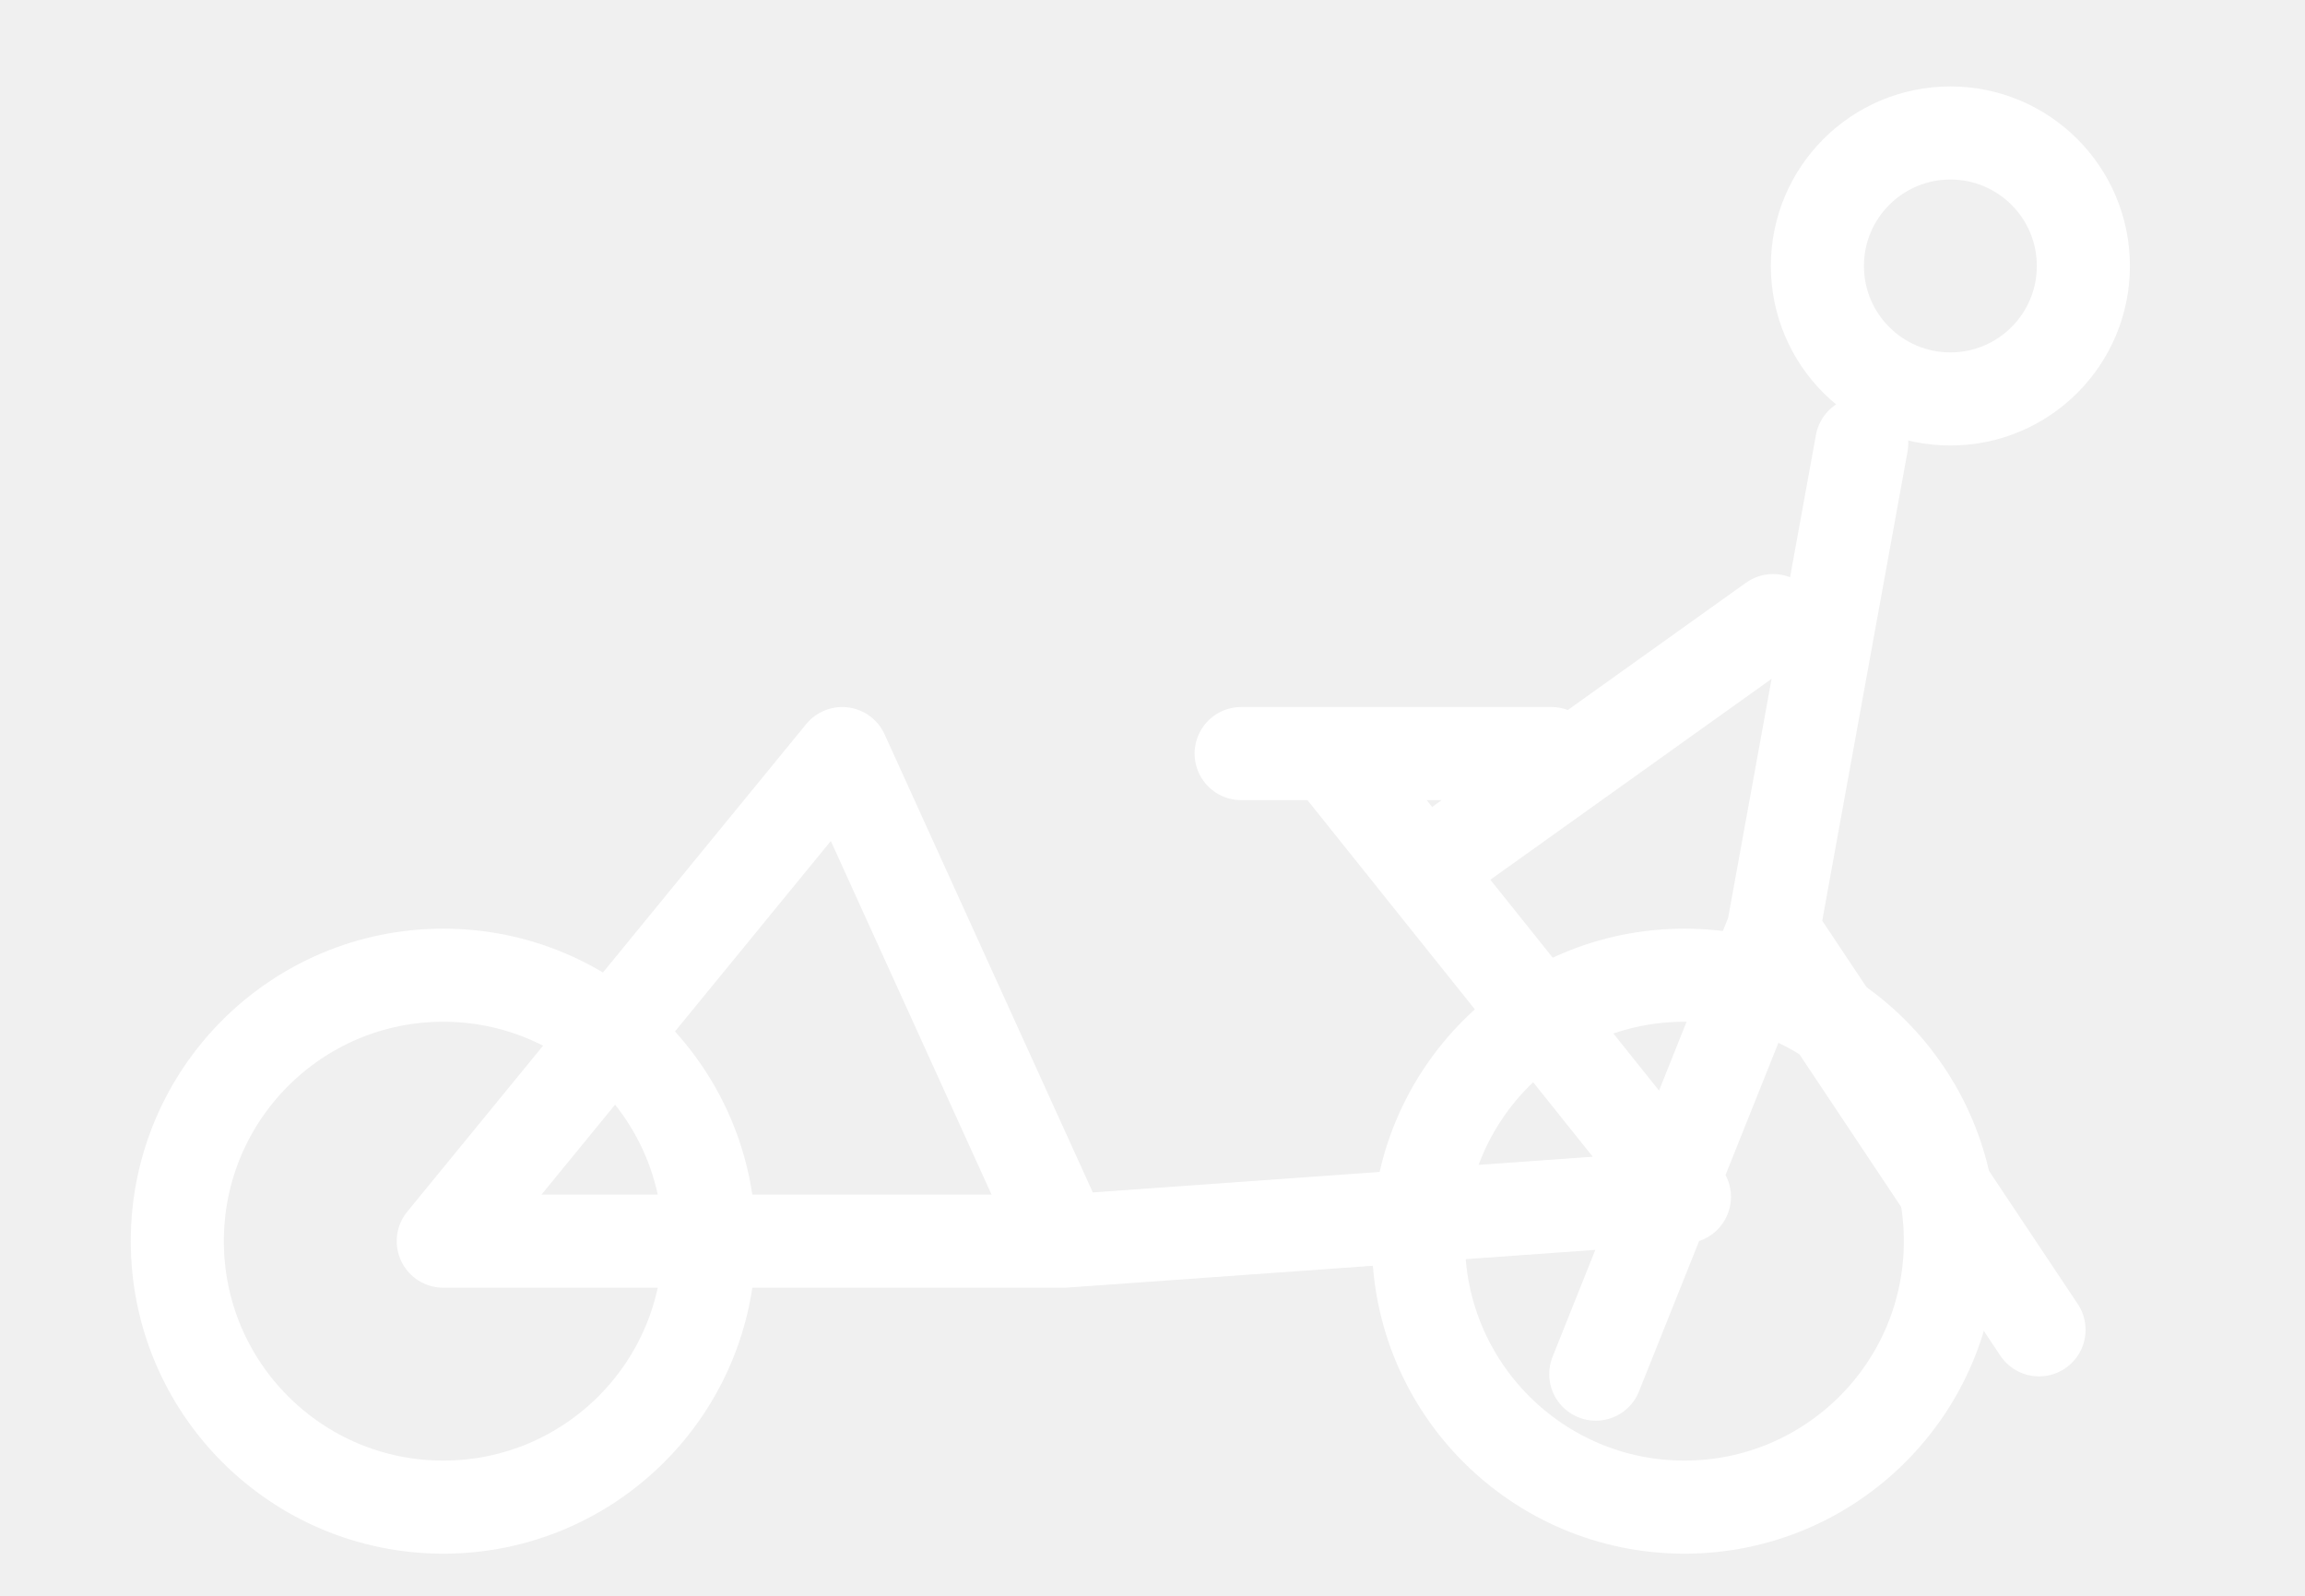
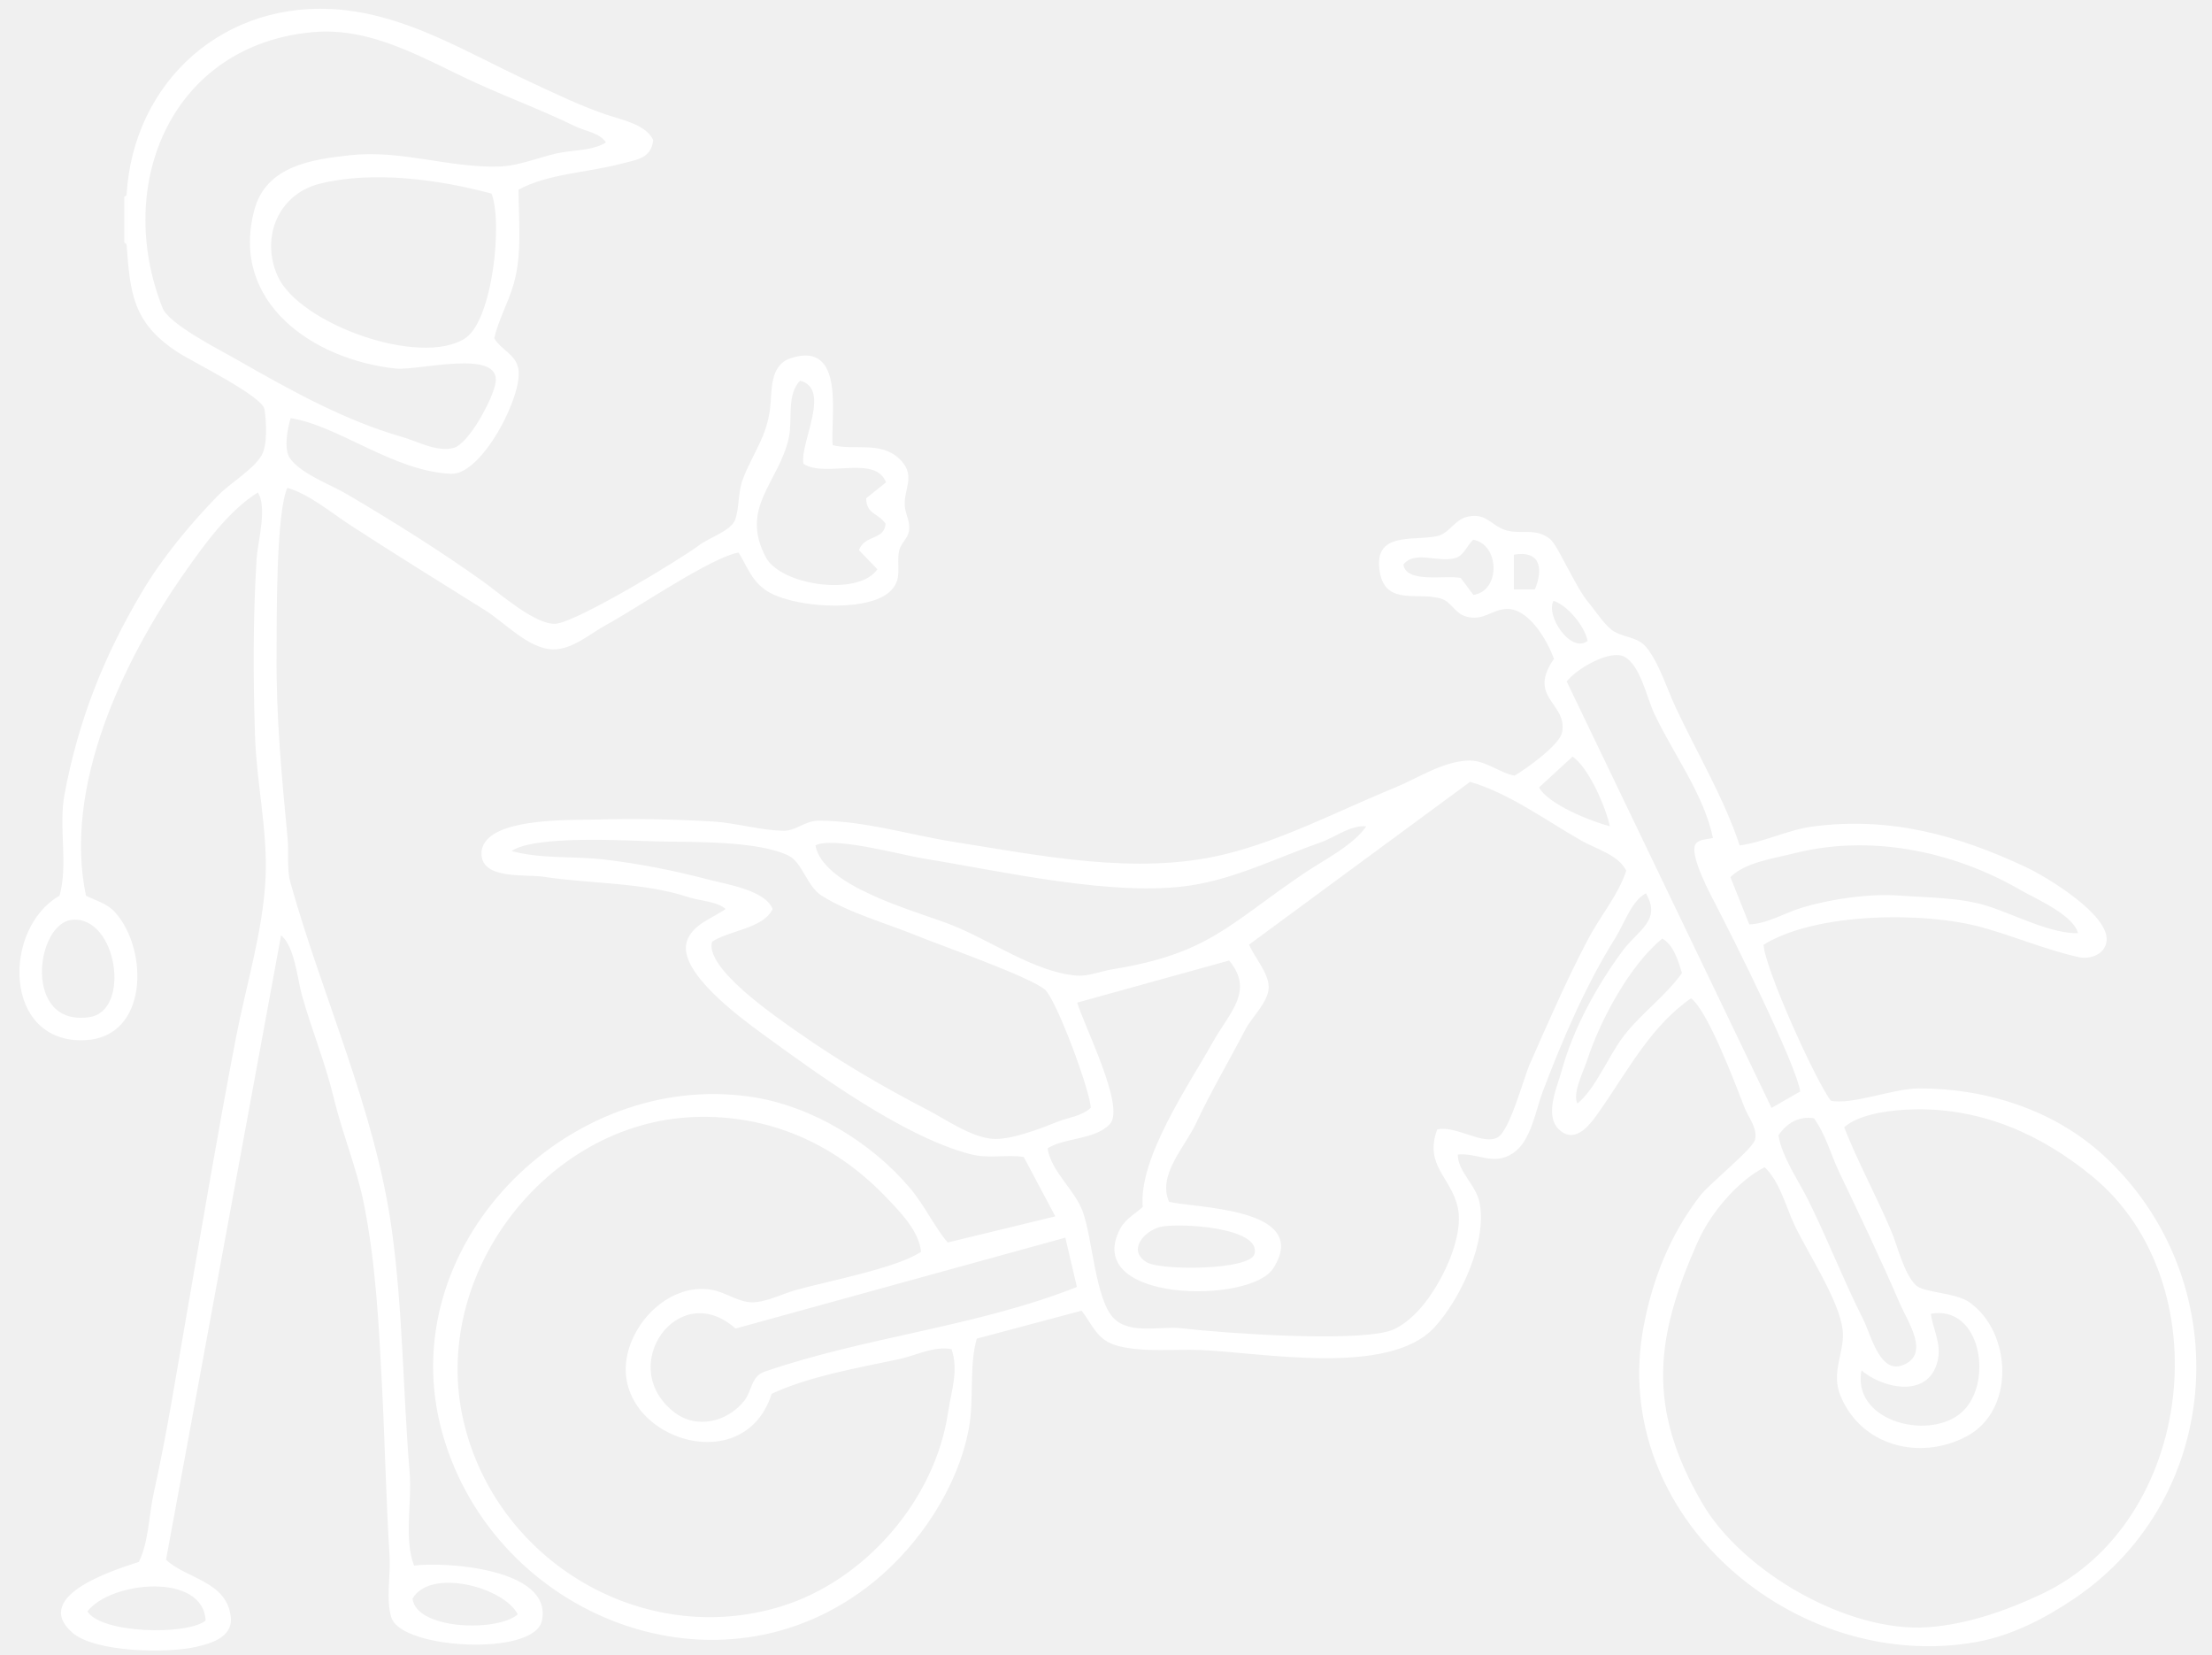
- <svg xmlns="http://www.w3.org/2000/svg" viewBox="0 0 52 36">
-   <g fill="none" stroke="#fff" stroke-width="2.1" stroke-linecap="round" stroke-linejoin="round">
-     <circle cx="10" cy="28" r="6" />
-     <circle cx="38" cy="28" r="6" />
-     <circle cx="44" cy="6" r="3" />
-     <path d="m42 10-2 11m0-7-7 5m7 2-4 10m4-10 6 9M10 28h14l-5-11zm14 0 14-1-8-10m-2 0h7" />
-   </g>
+ <svg xmlns="http://www.w3.org/2000/svg" viewBox="0 0 345 258" width="345" height="258">
+   <path d="M19.86 38C19.86 35.5 19.86 33 19.86 30.5C20.86 12.67 35.21 -0.11 53.27 1.65C63.64 2.67 72.55 8.16 81.79 12.49C85.82 14.38 90.12 16.47 94.31 17.92C96.69 18.75 100.59 19.44 101.75 21.85C101.46 24.7 99.07 24.81 96.72 25.44C91.64 26.79 85.4 26.95 80.75 29.5C80.76 34.32 81.35 39.53 80 44.23C79.19 47.09 77.57 49.94 76.96 52.75C77.95 54.61 80.32 55.26 80.73 57.54C81.46 61.6 75.07 73.94 70.37 73.75C61.42 73.4 52.79 66.19 45.25 65.06C44.73 66.67 44.05 70.08 45.16 71.59C46.97 74.05 51.5 75.66 54.09 77.19C61.26 81.41 68.62 86.01 75.38 90.85C77.91 92.66 83.52 97.65 86.71 97.38C90.03 97.1 106.06 87.42 109.27 85.01C110.69 83.95 114.14 82.84 114.77 81.1C115.47 79.12 115.2 76.77 115.98 74.75C117.55 70.66 119.75 68.14 120.25 63.54C120.54 60.95 120.16 57.07 123.29 56C131.94 53.06 129.31 65.55 129.75 69.51C133.2 70.43 137.25 68.87 140.16 71.61C142.77 74.07 140.9 75.97 140.98 78.75C141.02 80.15 141.88 81.27 141.65 82.75C141.46 83.95 140.37 84.68 140.12 85.81C139.6 88.24 140.83 90.37 138.54 92.3C134.84 95.42 123.24 94.62 119.39 91.85C117.19 90.27 116.59 88.11 115.25 86.02C111.06 86.65 99.15 94.81 94.54 97.3C92 98.67 89.25 101.18 86.25 101.13C82.5 101.07 78.76 96.93 75.7 95.03C68.72 90.68 61.77 86.36 54.86 81.88C51.82 79.92 48.22 76.86 44.75 75.92C42.88 79.65 43.04 97.19 43.01 102.25C42.94 111.87 43.82 121.18 44.73 130.73C44.94 132.95 44.58 135.49 45.17 137.63C50.18 155.52 58.41 173.17 60.98 191.75C62.72 204.35 62.72 217.02 63.77 229.66C64.15 234.14 62.82 240.09 64.5 244.25C69.13 243.61 86.11 244.62 84.4 252.68C83.24 258.15 62.64 257.03 61.15 252.15C60.29 249.34 61.06 245.68 60.89 242.75C60.34 233.85 60.16 224.92 59.7 216C59.21 206.47 58.74 197.13 56.9 187.78C55.79 182.15 53.51 176.72 52.17 171.15C50.87 165.71 48.72 160.53 47.21 155.14C46.48 152.52 46.04 147.19 43.75 145.63C37.75 178.17 31.76 210.71 25.76 243.25C28.91 246.3 35.39 246.62 35.88 252.27C36.14 255.28 32.67 256.2 30.41 256.7C26.04 257.67 14.86 257.55 11.34 254.46C4.91 248.82 18.5 244.71 21.75 243.65C23.35 240.37 23.33 236.29 24.11 232.78C26.12 223.76 27.58 214.47 29.17 205.35C31.7 190.82 34.14 176.24 36.94 161.75C38.51 153.64 41.19 145.03 41.55 136.75C41.86 129.44 40.14 122.06 39.9 114.75C39.6 105.62 39.58 96.37 40.14 87.25C40.31 84.43 41.92 78.96 40.25 76.62C35.6 79.46 31.67 84.96 28.59 89.36C19.09 102.91 9.68 122.67 13.3 139.75C14.92 140.56 16.64 140.97 17.88 142.36C23.04 148.15 23.02 161.63 13.25 162.07C0.54 162.64 0.5 144.76 9.39 139.75C10.81 134.78 9.22 128.98 10.19 123.85C12.36 112.34 16.24 102.51 22.21 92.44C25.44 86.99 29.69 81.88 34.09 77.36C36.03 75.36 39.46 73.43 40.88 71.12C41.89 69.49 41.67 65.62 41.37 63.78C41.01 61.61 29.99 56.3 27.57 54.68C20.86 50.18 20.42 45.77 19.86 38ZM94.69 22.25C93.7 20.6 91.45 20.4 89.7 19.55C84.69 17.11 79.45 15.16 74.38 12.85C66.26 9.15 58.16 4.04 48.75 4.89C26.82 6.88 17.51 28.51 25.24 48.08C26.25 50.64 34.14 54.62 36.67 56.07C44.85 60.73 53.49 65.62 62.59 68.22C65.08 68.93 68.05 70.64 70.73 69.98C73.24 69.36 77.05 62.12 77.42 59.7C78.28 54.1 65.24 57.72 61.72 57.34C48.92 55.98 35.91 47.08 39.81 32.7C41.65 25.93 48.79 24.96 54.71 24.32C62.52 23.47 70 26.3 77.75 26.1C80.81 26.02 83.82 24.75 86.77 24.06C89.33 23.47 92.49 23.69 94.69 22.25ZM76.75 30.08C68.58 27.88 58.14 26.43 49.79 28.54C43.38 30.16 40.43 36.92 43.19 43.1C46.56 50.63 65.59 57.45 72.62 52.85C77 49.99 78.57 34.45 76.75 30.08ZM124.75 59.23C122.51 61.38 123.52 65.44 122.91 68.22C121.38 75.19 115.18 79.06 119.32 86.93C121.72 91.49 134.16 93.21 137 88.75C136.04 87.75 135.08 86.75 134.11 85.75C135.03 83.44 138.03 84.4 138.25 81.63C137.07 79.85 135.29 80.18 135.22 77.75C136.26 76.92 137.3 76.08 138.34 75.25C136.68 70.67 128.89 74.41 125.43 72.25C124.85 69.08 129.95 60.45 124.75 59.23ZM271.25 131.97C275.18 131.44 278.83 129.52 282.75 129C294.74 127.43 305.23 130.31 315.92 135.32C319.16 136.84 328.9 142.72 328.43 146.73C328.2 148.73 325.94 149.51 324.22 149.12C319.16 147.99 314.24 145.89 309.25 144.5C300.17 141.97 283.08 142.12 274.93 147.25C275.05 150.88 283.07 168.62 285.48 171.75C288.87 172.47 295.22 169.86 299.25 169.84C309.65 169.8 320.27 173.15 328 180.26C348.78 199.37 347 233.28 323.41 249.19C318.88 252.25 313.7 254.93 308.23 255.91C280.14 260.95 250.86 236.36 256.49 206.75C257.9 199.34 260.65 192.53 265.26 186.52C266.71 184.64 273.55 179.2 273.86 177.71C274.26 175.81 272.83 174.27 272.19 172.61C270.82 169.1 266.42 157.33 263.75 155.51C257.38 159.86 253.71 167.01 249.4 173.14C248.1 174.99 245.77 178.44 243.23 176.02C240.95 173.85 243.03 169.43 243.71 166.93C245.48 160.46 249.16 153.77 253.14 148.38C255.6 145.04 259.41 143.56 256.75 139.13C254.35 140.34 253.26 143.9 251.86 146.14C247.21 153.55 243.57 162.07 240.47 170.24C239.37 173.17 238.68 177.84 235.94 179.69C232.9 181.75 230.46 179.54 227.25 179.91C227.15 182.73 230.14 184.77 230.67 187.68C231.77 193.7 227.7 202.47 223.63 206.89C216.57 214.55 196.89 210.77 187.25 210.38C183.13 210.21 178.47 210.78 174.45 209.76C171.16 208.93 170.58 206.59 168.75 204.23C163.25 205.7 157.75 207.16 152.25 208.63C150.98 212.84 151.83 218.24 150.98 222.75C149.28 231.83 143.36 240.71 136.26 246.51C112.34 266 77.29 252.1 69.17 223.63C60.88 194.55 88.54 166.85 117.21 171.16C126.51 172.56 135.85 178.22 141.86 185.37C144.09 188.01 145.56 191.25 147.75 193.88C153.43 192.5 159.1 191.13 164.78 189.75C163.1 186.6 161.43 183.44 159.75 180.29C156.9 179.84 154.3 180.61 151.35 179.84C140.93 177.12 127.57 167.37 118.79 160.96C115.54 158.58 105.87 151.48 107.23 146.9C108.04 144.2 111.29 143.27 113.37 141.75C111.96 140.39 109.36 140.41 107.44 139.78C100.2 137.4 92.24 137.74 84.75 136.58C82.09 136.17 75.35 137.05 75.22 133.23C75.03 127.5 89.12 128.03 92.75 127.92C98.88 127.74 105.07 127.87 111.19 128.22C114.84 128.44 118.65 129.63 122.25 129.66C124.22 129.68 125.58 128.08 127.75 128.09C134.91 128.12 141.77 130.29 148.77 131.4C162.32 133.54 177.14 136.61 190.72 133.41C199.85 131.26 209.04 126.42 217.67 122.9C221.26 121.43 224.83 118.96 228.86 118.72C231.6 118.56 233.72 120.62 236.25 121.08C238.07 119.99 243.43 116.25 243.78 114.13C244.55 109.49 238.26 108.78 242.51 102.75C241.42 99.74 238.42 94.5 234.75 94.84C232.49 95.05 231.28 96.71 228.75 96.03C227.04 95.58 226.48 93.83 224.98 93.29C221.44 92.02 216.28 94.46 215.34 89.25C214.21 83 220.24 84.49 224.04 83.75C226.12 83.35 226.86 81.17 228.88 80.7C231.81 80.01 232.52 82.13 234.88 82.81C237.31 83.51 239.38 82.38 241.64 84.11C242.88 85.05 245.54 91.53 247.69 94.07C248.78 95.35 250.27 97.76 251.69 98.58C253.58 99.67 255.49 99.35 256.94 101.33C258.81 103.88 259.93 107.59 261.29 110.47C264.66 117.66 268.77 124.47 271.25 131.97ZM229.75 84.02C228.86 84.73 228.26 86.42 227.14 86.83C224.5 87.78 220.61 85.53 218.75 88C219.18 91.17 225.28 89.77 227.75 90.23C228.42 91.12 229.08 92.01 229.75 92.9C234.25 92.32 234.1 84.77 229.75 84.02ZM235.99 86.38C235.99 88.26 235.99 90.14 235.99 92.02C237.15 92.02 238.32 92.02 239.48 92.02C240.94 88.57 240.31 85.6 235.99 86.38ZM242.25 93.53C240.73 95.84 244.93 102.25 247.75 100C247.35 97.63 244.52 94.2 242.25 93.53ZM267.31 130.75C265.92 123.86 261.06 117.48 258.1 111.16C256.95 108.71 255.97 103.71 253.44 102.31C251.09 101.01 245.61 104.31 244.21 106.25C254.89 128.48 265.57 150.7 276.25 172.93C277.81 172.04 279.36 171.14 280.92 170.25C280.28 165.93 270.45 146.27 267.89 141.35C267.07 139.78 263.23 132.72 264.73 131.48C265.37 130.94 266.54 130.99 267.31 130.75ZM245.25 117.82C243.46 119.46 241.68 121.11 239.89 122.75C241.21 125.48 248.26 128.28 251.25 129C250.65 125.95 247.83 119.43 245.25 117.82ZM229.25 121.78C217.72 130.27 206.19 138.76 194.66 147.25C195.47 149.26 197.69 151.64 197.75 153.85C197.82 156.07 195.14 158.53 194.17 160.39C191.61 165.32 188.76 170.12 186.4 175.16C184.69 178.8 180.29 183.28 182.25 187.49C186.02 188.53 204.5 188.32 198.48 197.7C194.91 203.27 168.8 202.93 174.84 191.62C175.64 190.13 177.17 189.34 178.36 188.25C177.64 180.67 185.5 169.29 189.29 162.53C191.9 157.87 195.85 154.52 191.75 149.63C183.78 151.84 175.82 154.04 167.85 156.25C168.87 159.82 175.47 172.72 172.98 175.23C170.56 177.68 165.96 177.22 163.25 179C163.81 182.77 167.46 185.46 168.76 188.97C170.26 193.05 170.72 202.7 173.61 205.63C176.23 208.28 180.96 206.86 184.27 207.24C191.2 208.04 210.33 209.35 216.48 207.73C218.48 207.21 220.39 205.5 221.72 203.98C224.8 200.44 228.53 193.06 227.49 188.26C226.44 183.48 222.26 181.75 224.25 176.22C227.13 175.61 231.29 178.79 233.66 177.45C235.61 176.35 237.71 168.26 238.72 165.95C241.6 159.41 244.45 152.87 247.78 146.53C249.67 142.93 252.51 139.64 253.78 135.75C252.5 133.18 249.15 132.35 246.76 131C241.39 127.95 235.2 123.42 229.25 121.78ZM213.32 128.75C210.75 128.37 208.33 130.39 205.94 131.23C199.28 133.56 192.79 136.85 185.74 137.93C173.78 139.78 156.13 135.69 144.04 133.74C140.49 133.16 129.75 130.18 127.04 131.75C128.15 138.39 142.58 142.07 148.38 144.35C154.42 146.72 161.4 151.74 167.93 152.25C169.77 152.39 171.74 151.55 173.54 151.26C188.63 148.82 191.73 144.2 203.5 136.25C206.56 134.19 211.27 131.86 213.32 128.75ZM170.25 172.79C170.25 170.29 164.88 155.76 163.05 154.21C160.64 152.16 146.74 147.3 142.96 145.75C138.36 143.87 132.4 142.21 128.2 139.54C125.93 138.09 125.25 134.36 123 133.28C118.17 130.97 108.21 131.19 102.75 131.08C97.97 130.99 82.94 129.97 79.5 132.75C84.28 134.12 89.35 133.57 94.23 134.15C99.66 134.78 105.19 135.88 110.46 137.27C113.25 138 119.21 138.91 120.37 141.75C118.84 144.72 113.64 144.95 110.97 146.75C109.57 150.93 120.99 158.67 124.27 160.98C130.82 165.58 137.49 169.48 144.6 173.17C147.6 174.73 151.31 177.39 154.75 177.7C157.54 177.94 162.25 176.13 164.82 175.09C166.75 174.3 168.69 174.23 170.25 172.79ZM324.25 145.63C323.71 142.63 317.5 140.01 315.12 138.63C304.61 132.56 291.68 129.91 279.73 132.95C276.6 133.75 272.04 134.34 269.74 136.75C270.74 139.26 271.75 141.76 272.75 144.27C275.65 144.21 278.5 142.39 281.3 141.58C285.81 140.27 291.56 139.43 296.25 139.77C300.6 140.09 305.67 140.06 309.85 141.36C314.05 142.66 319.91 145.81 324.25 145.63ZM11.33 143.29C5.35 143.7 3.33 160.32 13.99 158.72C20.63 157.72 18.44 142.8 11.33 143.29ZM259.25 146.2C254.12 150.33 249.44 159.08 247.44 165.24C246.86 167 244.94 170.75 246 172.25C248.93 169.97 250.97 164.68 253.35 161.61C256.06 158.1 259.95 155.32 262.47 151.75C261.85 149.76 261.14 147.2 259.25 146.2ZM275.25 181.85C270.92 184.02 266.68 189.11 264.72 193.5C257.99 208.58 256.7 219.48 265.35 234.39C271.6 245.18 288.21 254.76 300.75 253.85C306.87 253.4 312.94 251.28 318.44 248.69C342.44 237.41 346.65 199.96 326.41 183.33C318.49 176.82 309.25 172.69 298.75 172.85C295.43 172.9 289.91 173.45 287.48 175.75C289.67 181.29 292.49 186.44 294.81 191.89C295.87 194.35 296.78 198.61 298.74 200.5C300.02 201.73 304.92 201.63 307.1 203.17C313.59 207.73 314.28 219.85 306.63 223.88C299.48 227.64 290.42 225.41 287.18 217.62C285.6 213.82 287.96 210.77 287.51 207.27C286.93 202.7 282.17 195.46 280.09 191.16C278.61 188.1 277.77 184.2 275.25 181.85ZM143.78 195.25C143.53 191.87 140.25 188.62 137.98 186.27C130 178.07 119.75 173.62 108.25 174.05C85 174.94 66.85 198.89 72.18 221.64C77.32 243.6 100.25 257.2 121.81 250.62C135.01 246.59 145.99 233.9 147.99 220.25C148.49 216.86 149.7 213.66 148.5 210.25C145.56 209.72 142.98 211.21 140.13 211.82C133.85 213.15 126.09 214.5 120.25 217.24C115.61 232.12 91.95 222.54 99.03 208.28C101.17 203.97 105.87 200.36 111.03 201.25C113.1 201.61 115.18 203.18 117.25 203.19C119.5 203.21 121.96 201.9 124.1 201.29C128.92 199.92 140.08 197.84 143.78 195.25ZM282.98 174.25C280.56 173.85 278.6 174.99 277.25 177C277.8 180.48 280.41 184.14 281.97 187.3C284.97 193.37 287.42 199.69 290.48 205.76C291.77 208.32 293.14 214.74 297.13 212.85C301.11 210.96 297.65 206.03 296.47 203.3C293.49 196.37 290.23 189.55 286.98 182.75C285.67 179.99 284.81 176.71 282.98 174.25ZM180.89 191.2C178.33 191.86 175.57 195.01 178.82 196.95C181 198.26 195.03 198.24 195.77 195.59C197.02 191.13 183.52 190.52 180.89 191.2ZM166.25 192.83C149.08 197.56 131.92 202.29 114.75 207.02C105.76 199.08 95.83 213 105.01 220.25C108.57 223.07 113.53 221.88 116.21 218.45C117.43 216.89 117.24 214.71 119.27 214.01C135.12 208.54 152.43 206.99 168.11 200.75C167.49 198.11 166.87 195.47 166.25 192.83ZM290.25 213.44C288.49 221.57 300.45 224.81 305.78 220.54C311.22 216.18 309.27 203.15 301.01 204.75C301.31 207.28 302.76 209.51 302.07 212.24C300.58 218.17 293.26 216.19 290.25 213.44ZM32.2 252.75C31.87 244.93 17.08 246.39 13.49 251.25C15.48 254.88 29.34 255.18 32.2 252.75ZM80.91 251.75C78.77 247.31 66.96 244.26 64.21 249.25C64.76 254.34 77.87 254.64 80.91 251.75Z" fill="#ffffff" fill-rule="evenodd" stroke="#ffffff" stroke-width="0.25" stroke-linejoin="round" />
+   <path d="M19.86 30.5C19.86 33 19.86 35.5 19.86 38C19.74 37.92 19.62 37.83 19.5 37.75C19.5 35.42 19.5 33.08 19.5 30.75C19.62 30.67 19.74 30.58 19.86 30.5Z" fill="#fefefe" fill-rule="evenodd" stroke="#fefefe" stroke-width="0.25" stroke-linejoin="round" />
</svg>
